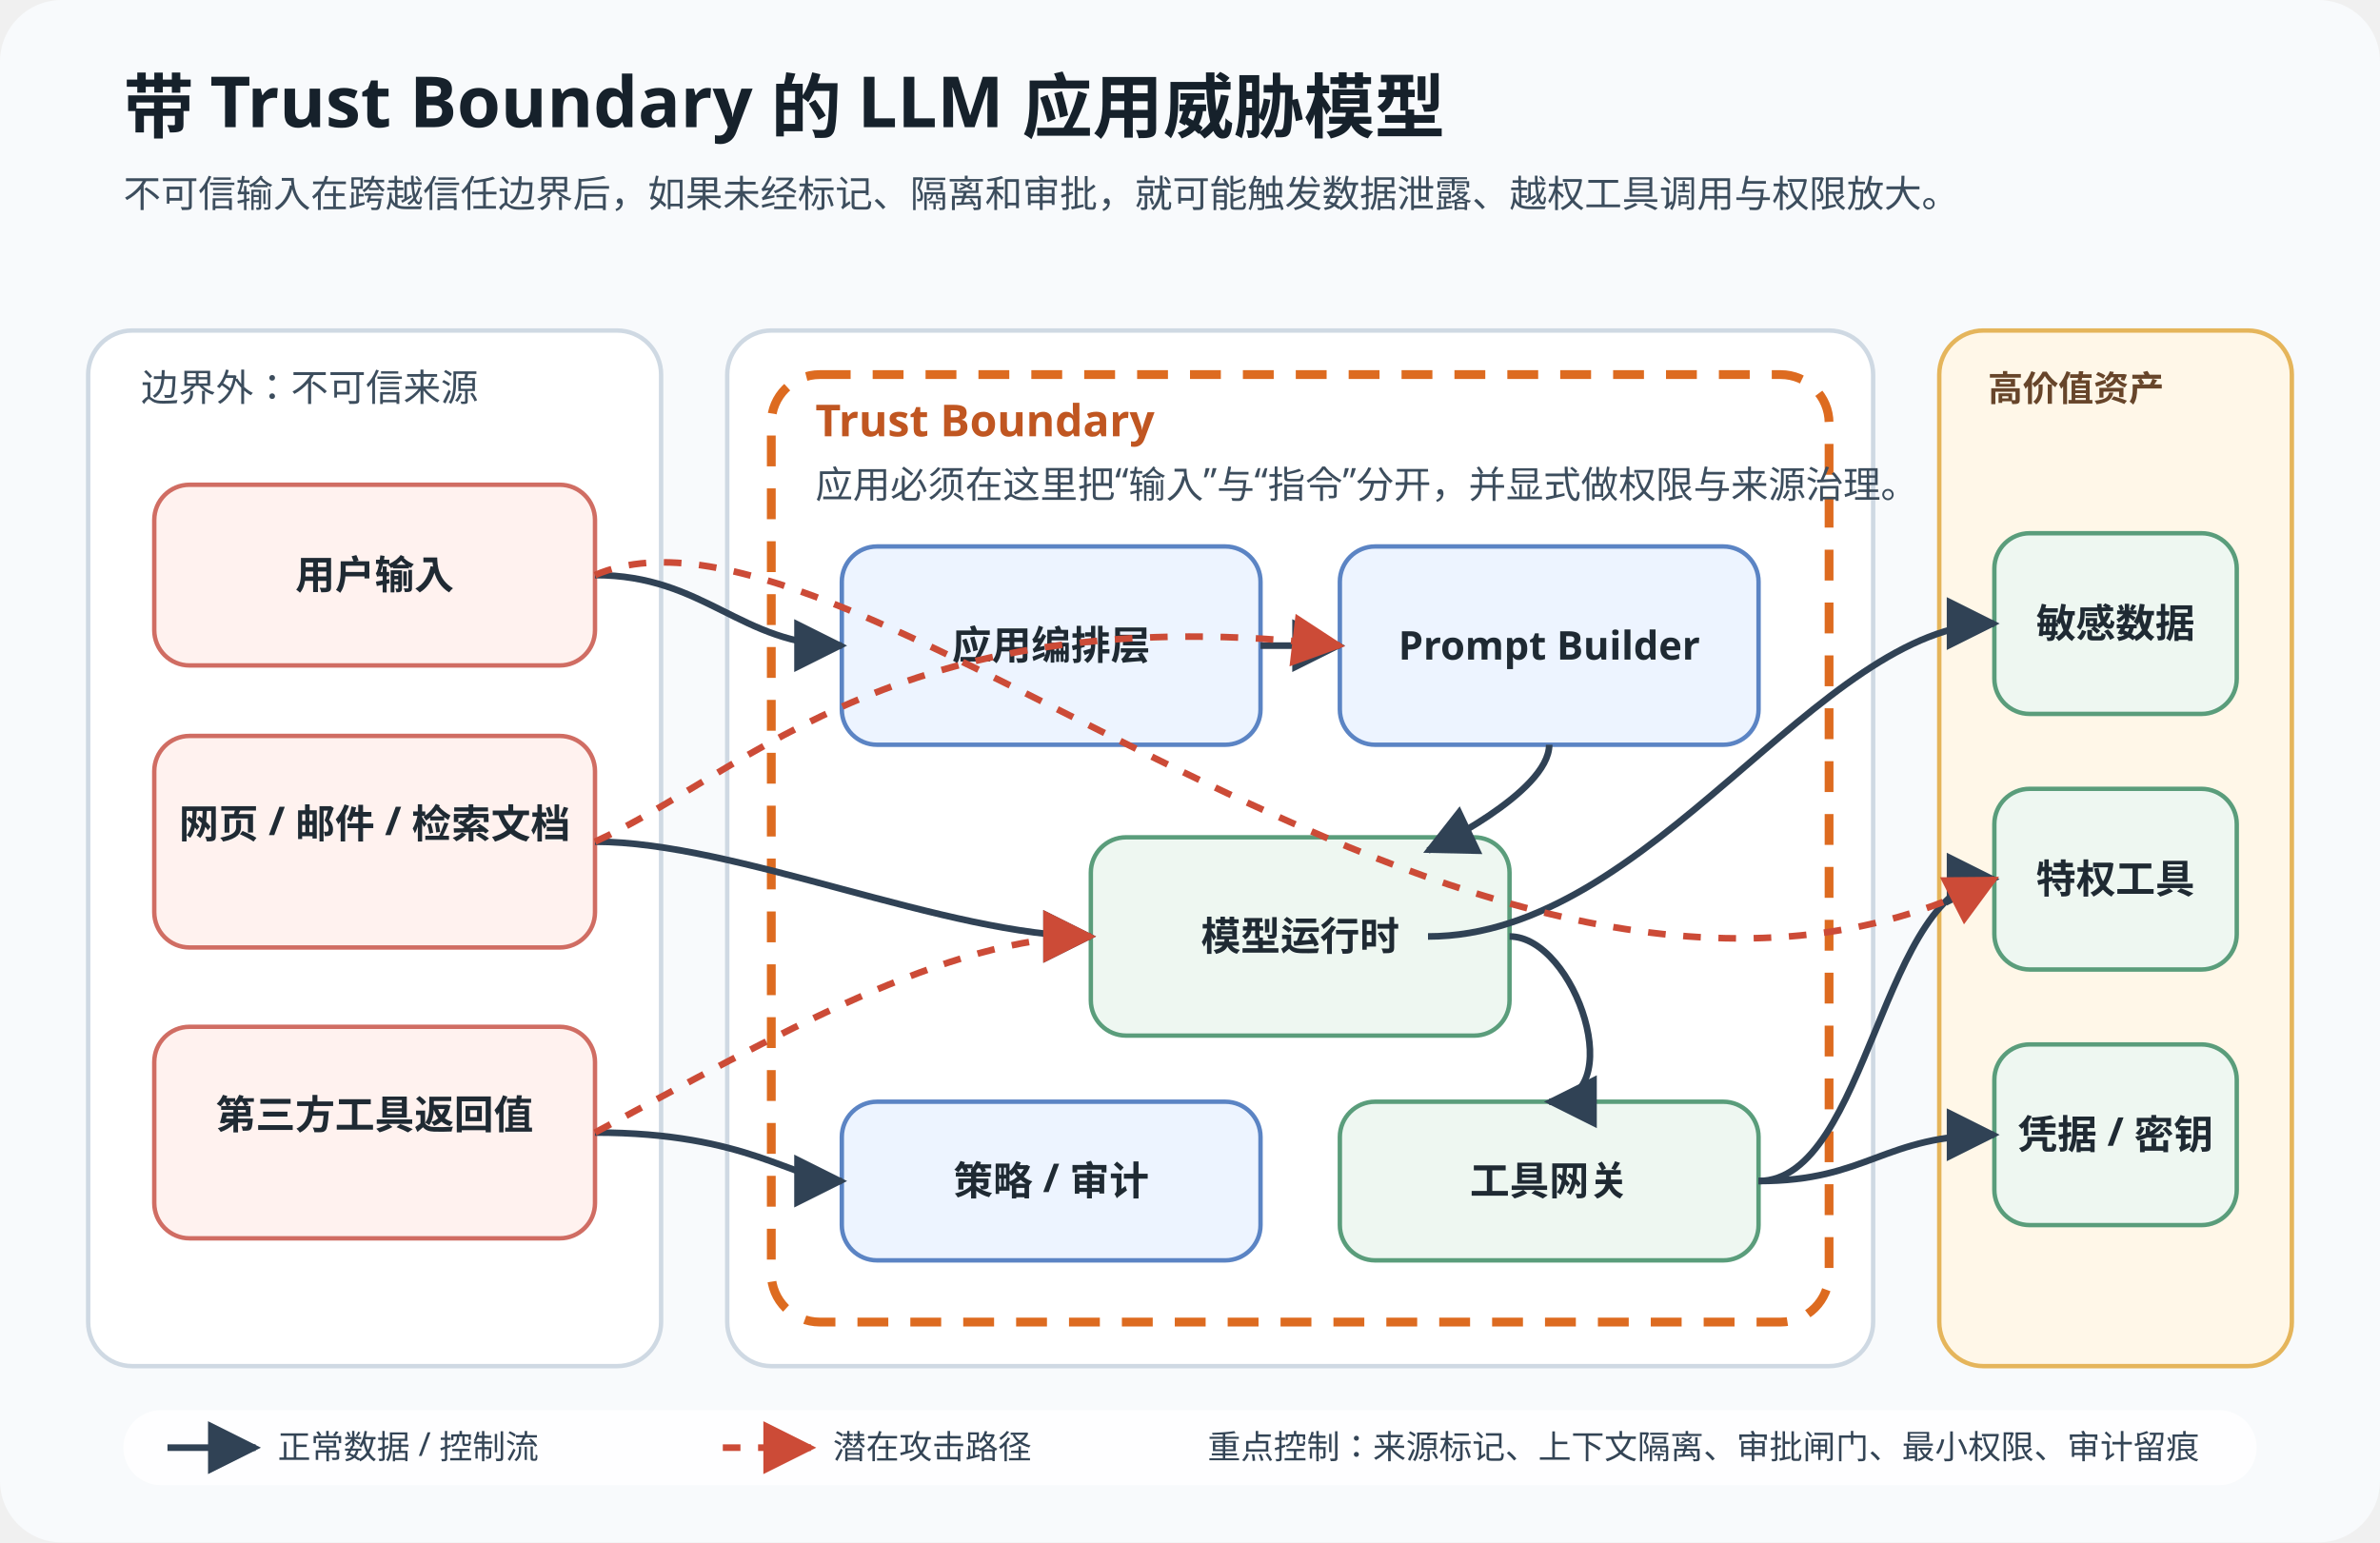
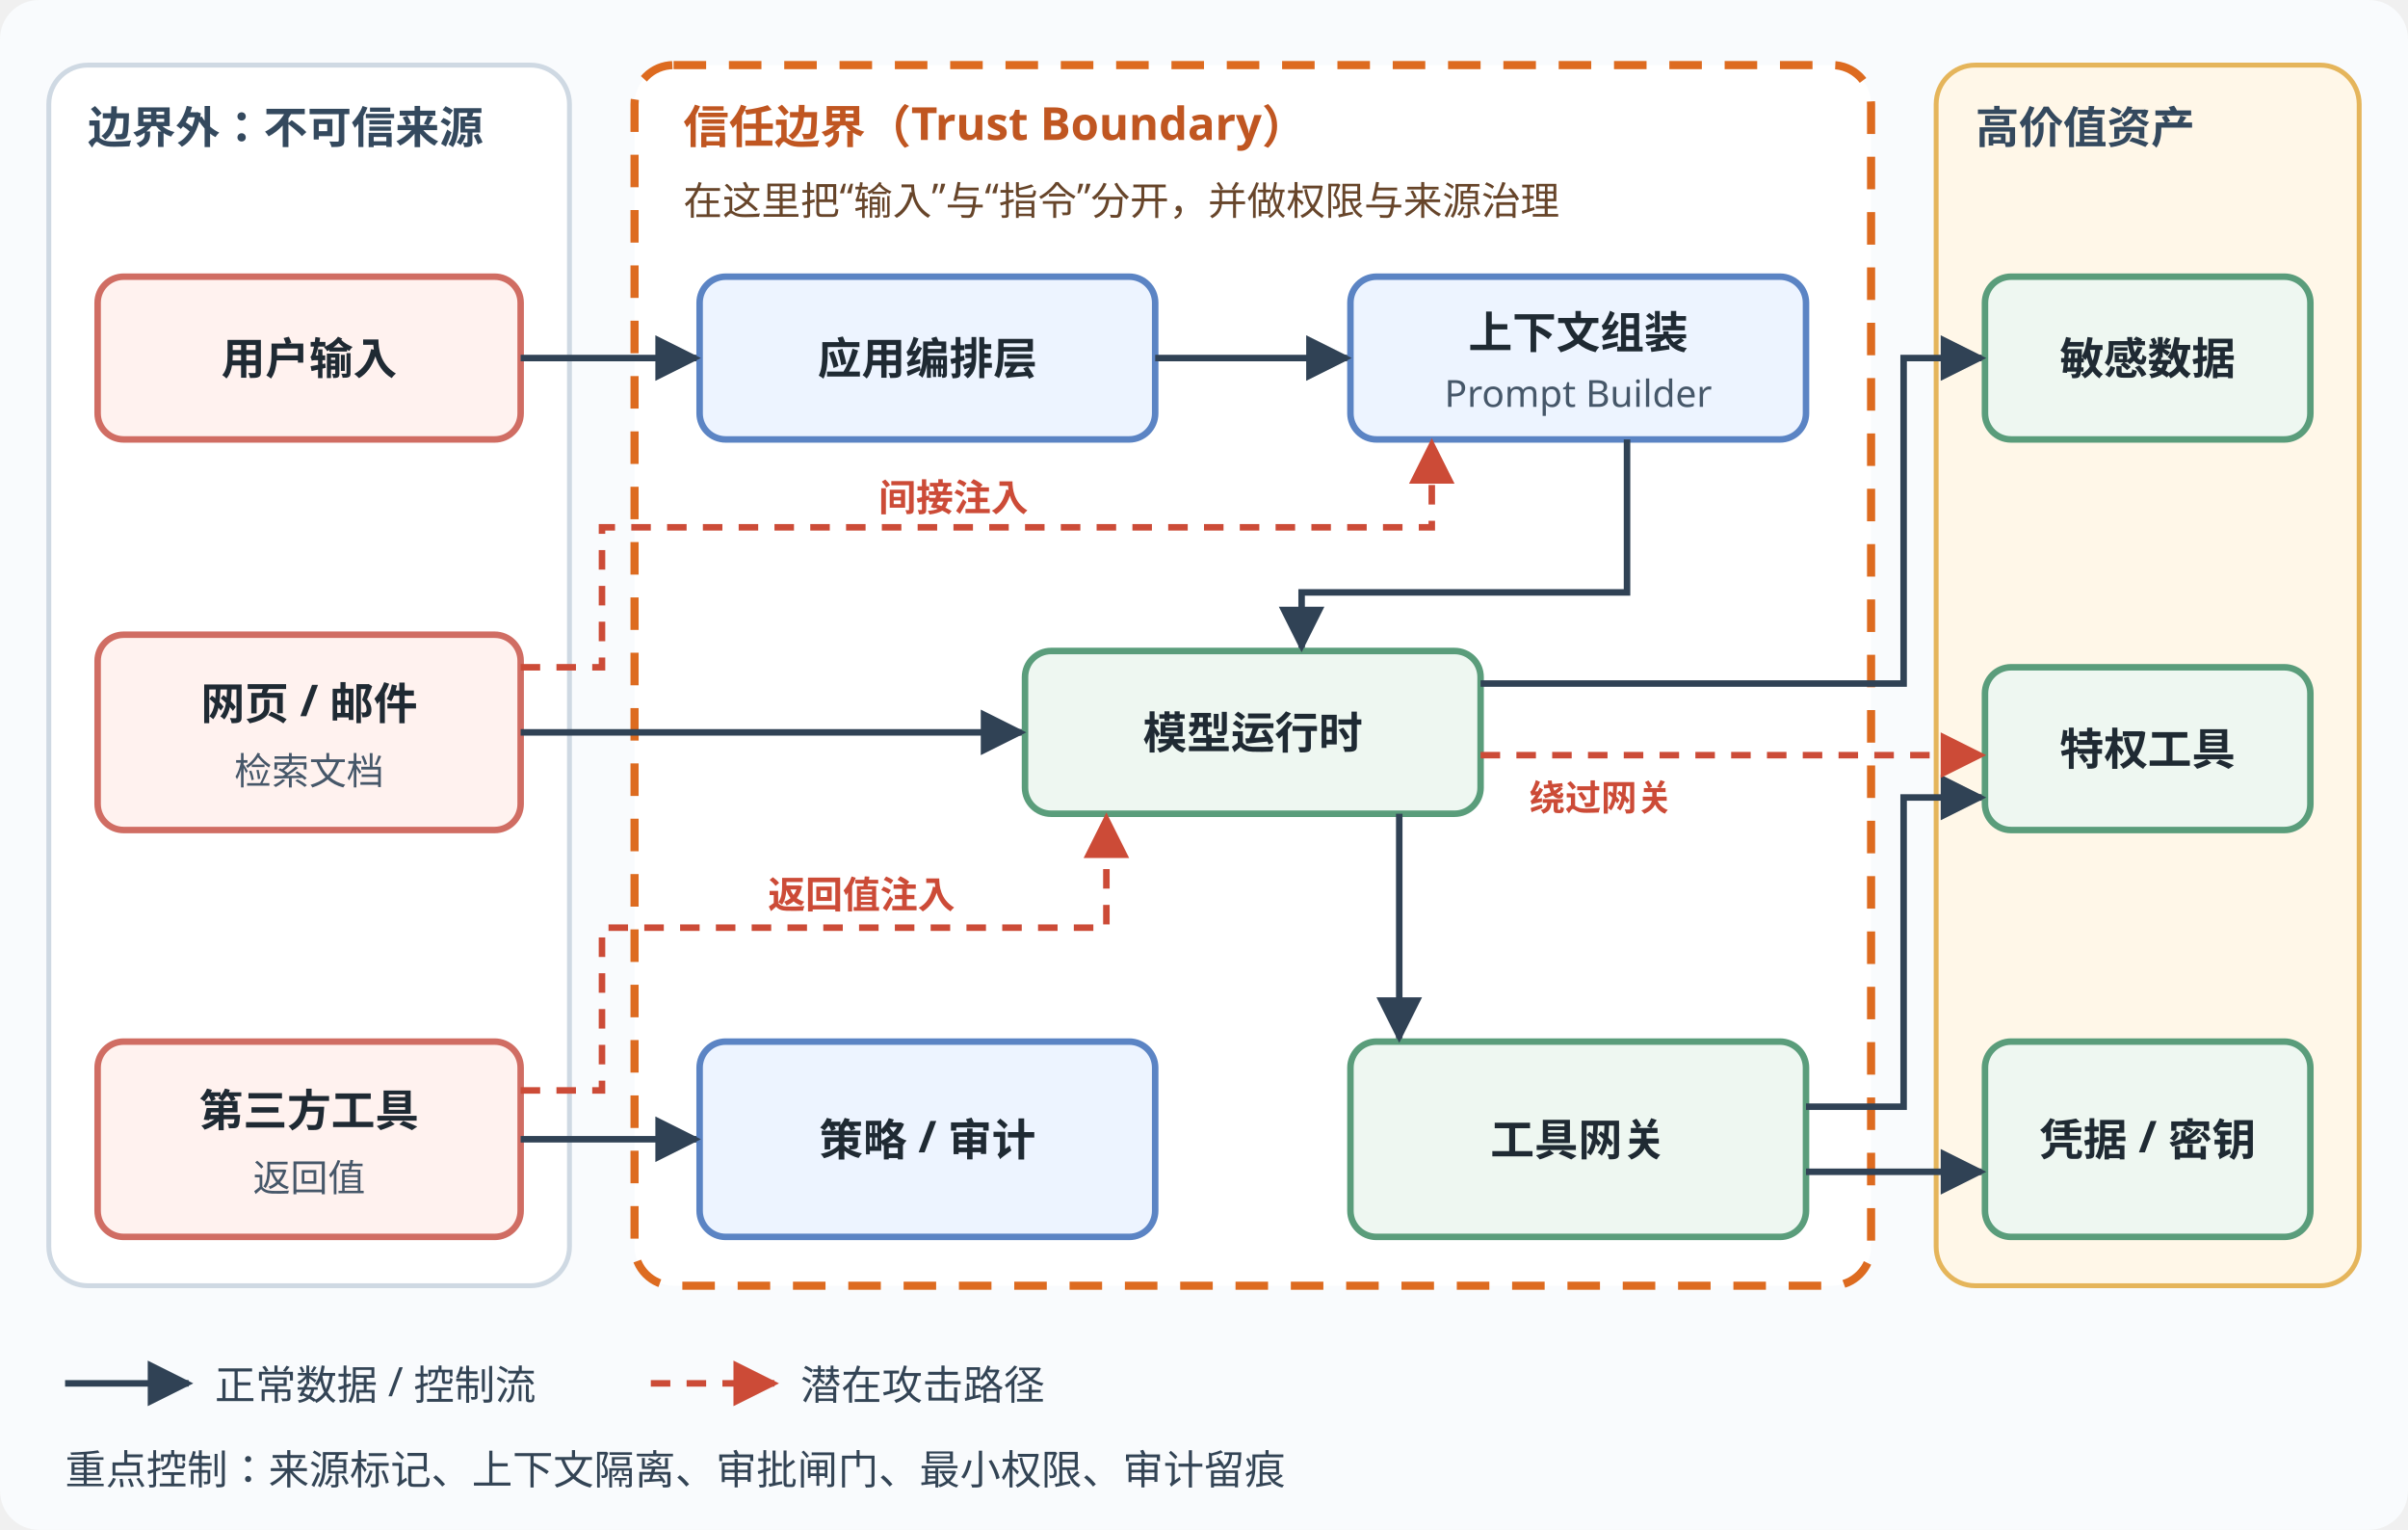
- <svg xmlns="http://www.w3.org/2000/svg" width="1080" height="700" viewBox="0 0 1080 700" role="img" aria-labelledby="title desc">
+ <svg xmlns="http://www.w3.org/2000/svg" viewBox="0 0 740 470" style="width:100%;max-width:740px;height:auto;display:block" role="img" aria-labelledby="tb-title tb-desc">
  <defs>
    <style>
-       .bg { fill: #f8fafc; }
-       .title { font: 700 32px 'Microsoft YaHei', 'PingFang SC', sans-serif; fill: #16212b; }
-       .body { font: 500 17px 'Microsoft YaHei', 'PingFang SC', sans-serif; fill: #3c4d5d; }
-       .zone { fill: #ffffff; stroke: #cfd9e3; stroke-width: 2; rx: 20; }
-       .zone-priv { fill: #fff7e8; stroke: #e5b55b; stroke-width: 2; rx: 20; }
-       .boundary { fill: none; stroke: #dd6b20; stroke-width: 4; stroke-dasharray: 14 10; }
-       .box { fill: #edf4ff; stroke: #5b84c4; stroke-width: 2; rx: 16; }
-       .box2 { fill: #eef7f1; stroke: #5a9d7b; stroke-width: 2; rx: 16; }
-       .box3 { fill: #fff2ef; stroke: #d06d63; stroke-width: 2; rx: 16; }
-       .text { font: 600 18px 'Microsoft YaHei', 'PingFang SC', sans-serif; fill: #1f2a33; text-anchor: middle; dominant-baseline: middle; }
-       .note { font: 600 16px 'Microsoft YaHei', 'PingFang SC', sans-serif; fill: #67452a; }
-       .arrow { stroke: #304255; stroke-width: 3; fill: none; marker-end: url(#arrowHead); }
-       .attack { stroke: #cc4b37; stroke-width: 3; fill: none; stroke-dasharray: 8 8; marker-end: url(#attackHead); }
-       .trust { font: 700 20px 'Microsoft YaHei', 'PingFang SC', sans-serif; fill: #c05621; }
-       .legend { font: 500 15px 'Microsoft YaHei', 'PingFang SC', sans-serif; fill: #334455; }
+       .tb-bg { fill: #f9fbfd; }
+       .tb-zone-out { fill: #ffffff; stroke: #cfd9e3; stroke-width: 1.5; }
+       .tb-zone-in { fill: #ffffff; stroke: #dd6b20; stroke-width: 2.5; stroke-dasharray: 10 7; }
+       .tb-zone-asset { fill: #fff7e8; stroke: #e5b55b; stroke-width: 1.5; }
+       .tb-box-u { fill: #fff2ef; stroke: #d06d63; stroke-width: 2; }
+       .tb-box-a { fill: #edf4ff; stroke: #5b84c4; stroke-width: 2; }
+       .tb-box-g { fill: #eef7f1; stroke: #5a9d7b; stroke-width: 2; }
+       .tb-zt { font: 700 13.5px 'Microsoft YaHei', 'PingFang SC', sans-serif; fill: #34495e; }
+       .tb-zt-in { font: 700 14px 'Microsoft YaHei', 'PingFang SC', sans-serif; fill: #c05621; }
+       .tb-zs { font: 500 12px 'Microsoft YaHei', 'PingFang SC', sans-serif; fill: #67452a; }
+       .tb-t { font: 700 13.5px 'Microsoft YaHei', 'PingFang SC', sans-serif; fill: #1f2a33; text-anchor: middle; }
+       .tb-s { font: 500 11.5px 'Microsoft YaHei', 'PingFang SC', sans-serif; fill: #465769; text-anchor: middle; }
+       .tb-arrow { stroke: #304255; stroke-width: 2; fill: none; marker-end: url(#tb-arrowHead); }
+       .tb-attack { stroke: #cc4b37; stroke-width: 2; fill: none; stroke-dasharray: 6 5; marker-end: url(#tb-attackHead); }
+       .tb-al { font: 700 11.5px 'Microsoft YaHei', 'PingFang SC', sans-serif; fill: #cc4b37; }
+       .tb-legend { font: 500 12.5px 'Microsoft YaHei', 'PingFang SC', sans-serif; fill: #334455; }
    </style>
-     <marker id="arrowHead" viewBox="0 0 10 10" refX="9" refY="5" markerWidth="8" markerHeight="8" orient="auto-start-reverse">
+     <marker id="tb-arrowHead" viewBox="0 0 10 10" refX="9" refY="5" markerWidth="7" markerHeight="7" orient="auto-start-reverse">
      <path d="M 0 0 L 10 5 L 0 10 z" fill="#304255" />
    </marker>
-     <marker id="attackHead" viewBox="0 0 10 10" refX="9" refY="5" markerWidth="8" markerHeight="8" orient="auto-start-reverse">
+     <marker id="tb-attackHead" viewBox="0 0 10 10" refX="9" refY="5" markerWidth="7" markerHeight="7" orient="auto-start-reverse">
      <path d="M 0 0 L 10 5 L 0 10 z" fill="#cc4b37" />
    </marker>
  </defs>
-   <rect class="bg" x="0" y="0" width="1080" height="700" rx="28" />
-   <text class="title" x="56" y="60">带 Trust Boundary 的 LLM 应用威胁模型</text>
-   <text class="body" x="56" y="94">不可信输入在跨越信任边界后，如果未经标记、隔离和审批，就可能触发数据泄露、越权工具调用与权限放大。</text>
-   <rect class="zone" x="40" y="150" width="260" height="470" rx="24" />
-   <text class="body" x="64" y="182">边界外：不可信来源</text>
-   <rect class="box3" x="70" y="220" width="200" height="82" rx="18" />
-   <text class="text" x="170" y="261">用户输入</text>
-   <rect class="box3" x="70" y="334" width="200" height="96" rx="18" />
-   <text class="text" x="170" y="374">网页 / 邮件 / 检索文档</text>
-   <rect class="box3" x="70" y="466" width="200" height="96" rx="18" />
-   <text class="text" x="170" y="506">第三方工具返回值</text>
-   <rect class="zone" x="330" y="150" width="520" height="470" rx="24" />
-   <rect class="boundary" x="350" y="170" width="480" height="430" rx="22" />
-   <text class="trust" x="370" y="198">Trust Boundary</text>
-   <text class="body" x="370" y="226">应用必须在这里把“输入”与“指令”分开，并显式做权限与来源治理。</text>
-   <rect class="box" x="382" y="248" width="190" height="90" rx="18" />
-   <text class="text" x="477" y="293">应用编排层</text>
-   <rect class="box" x="608" y="248" width="190" height="90" rx="18" />
-   <text class="text" x="703" y="293">Prompt Builder</text>
-   <rect class="box2" x="495" y="380" width="190" height="90" rx="18" />
-   <text class="text" x="590" y="425">模型运行时</text>
-   <rect class="box" x="382" y="500" width="190" height="72" rx="18" />
-   <text class="text" x="477" y="536">策略 / 审计</text>
-   <rect class="box2" x="608" y="500" width="190" height="72" rx="18" />
-   <text class="text" x="703" y="536">工具网关</text>
-   <rect class="zone-priv" x="880" y="150" width="160" height="470" rx="24" />
-   <text class="note" x="902" y="182">高价值资产</text>
-   <rect class="box2" x="905" y="242" width="110" height="82" rx="18" />
-   <text class="text" x="960" y="283">敏感数据</text>
-   <rect class="box2" x="905" y="358" width="110" height="82" rx="18" />
-   <text class="text" x="960" y="399">特权工具</text>
-   <rect class="box2" x="905" y="474" width="110" height="82" rx="18" />
-   <text class="text" x="960" y="515">凭据 / 密钥</text>
-   <path class="arrow" d="M 270 261 C 320 261, 336 293, 382 293" />
-   <path class="arrow" d="M 270 382 C 334 382, 430 425, 495 425" />
-   <path class="arrow" d="M 270 514 C 340 514, 360 536, 382 536" />
-   <path class="arrow" d="M 572 293 C 596 293, 584 293, 608 293" />
-   <path class="arrow" d="M 703 338 C 703 360, 648 386, 648 386" />
-   <path class="arrow" d="M 685 425 C 715 425, 740 500, 703 500" />
-   <path class="arrow" d="M 798 536 C 848 536, 854 515, 905 515" />
-   <path class="arrow" d="M 798 536 C 848 536, 854 399, 905 399" />
-   <path class="arrow" d="M 648 425 C 750 425, 825 283, 905 283" />
-   <path class="attack" d="M 270 382 C 340 350, 410 270, 608 293" />
-   <path class="attack" d="M 270 514 C 352 470, 430 425, 495 425" />
-   <path class="attack" d="M 270 261 C 388 210, 676 516, 905 399" />
-   <rect x="56" y="640" width="968" height="34" rx="17" fill="#ffffff" opacity="0.88" />
-   <line x1="76" y1="657" x2="116" y2="657" class="arrow" />
-   <text class="legend" x="126" y="662">正常数据 / 控制流</text>
-   <line x1="328" y1="657" x2="368" y2="657" class="attack" />
-   <text class="legend" x="378" y="662">潜在攻击路径</text>
-   <text class="legend" x="548" y="662">重点控制：来源标记、上下文隔离、审批闸门、最小权限、审计留痕</text>
+   <rect class="tb-bg" x="0" y="0" width="740" height="470" rx="12" />
+   <rect class="tb-zone-out" x="15" y="20" width="160" height="375" rx="12" />
+   <text class="tb-zt" x="27" y="44">边界外：不可信来源</text>
+   <rect class="tb-zone-in" x="195" y="20" width="380" height="375" rx="12" />
+   <text class="tb-zt-in" x="210" y="44">信任边界（Trust Boundary）</text>
+   <text class="tb-zs" x="210" y="66">在这里把“输入”与“指令”分开，并做权限与来源治理</text>
+   <rect class="tb-zone-asset" x="595" y="20" width="130" height="375" rx="12" />
+   <text class="tb-zt" x="607" y="44">高价值资产</text>
+   <rect class="tb-box-u" x="30" y="85" width="130" height="50" rx="8" />
+   <text class="tb-t" x="95" y="115">用户输入</text>
+   <rect class="tb-box-u" x="30" y="195" width="130" height="60" rx="8" />
+   <text class="tb-t" x="95" y="221">网页 / 邮件</text>
+   <text class="tb-s" x="95" y="241">检索文档</text>
+   <rect class="tb-box-u" x="30" y="320" width="130" height="60" rx="8" />
+   <text class="tb-t" x="95" y="346">第三方工具</text>
+   <text class="tb-s" x="95" y="366">返回值</text>
+   <rect class="tb-box-a" x="215" y="85" width="140" height="50" rx="8" />
+   <text class="tb-t" x="285" y="115">应用编排层</text>
+   <rect class="tb-box-a" x="415" y="85" width="140" height="50" rx="8" />
+   <text class="tb-t" x="485" y="107">上下文组装</text>
+   <text class="tb-s" x="485" y="125">Prompt Builder</text>
+   <rect class="tb-box-g" x="315" y="200" width="140" height="50" rx="8" />
+   <text class="tb-t" x="385" y="230">模型运行时</text>
+   <rect class="tb-box-a" x="215" y="320" width="140" height="60" rx="8" />
+   <text class="tb-t" x="285" y="355">策略 / 审计</text>
+   <rect class="tb-box-g" x="415" y="320" width="140" height="60" rx="8" />
+   <text class="tb-t" x="485" y="355">工具网关</text>
+   <rect class="tb-box-g" x="610" y="85" width="100" height="50" rx="8" />
+   <text class="tb-t" x="660" y="115">敏感数据</text>
+   <rect class="tb-box-g" x="610" y="205" width="100" height="50" rx="8" />
+   <text class="tb-t" x="660" y="235">特权工具</text>
+   <rect class="tb-box-g" x="610" y="320" width="100" height="60" rx="8" />
+   <text class="tb-t" x="660" y="355">凭据 / 密钥</text>
+   <path class="tb-arrow" d="M 160 110 L 214 110" />
+   <path class="tb-arrow" d="M 355 110 L 414 110" />
+   <path class="tb-arrow" d="M 500 135 L 500 182 L 400 182 L 400 199" />
+   <path class="tb-arrow" d="M 160 225 L 314 225" />
+   <path class="tb-arrow" d="M 160 350 L 214 350" />
+   <path class="tb-arrow" d="M 430 250 L 430 319" />
+   <path class="tb-arrow" d="M 455 210 L 585 210 L 585 110 L 609 110" />
+   <path class="tb-arrow" d="M 555 340 L 585 340 L 585 245 L 609 245" />
+   <path class="tb-arrow" d="M 555 360 L 609 360" />
+   <path class="tb-attack" d="M 160 205 L 185 205 L 185 162 L 440 162 L 440 136" />
+   <text class="tb-al" x="270" y="157">间接注入</text>
+   <path class="tb-attack" d="M 160 335 L 185 335 L 185 285 L 340 285 L 340 251" />
+   <text class="tb-al" x="236" y="279">返回值注入</text>
+   <path class="tb-attack" d="M 455 232 L 609 232" />
+   <text class="tb-al" x="470" y="249" style="font-size:11px">绕过网关</text>
+   <path class="tb-arrow" d="M 20 425 L 58 425" />
+   <text class="tb-legend" x="66" y="430">正常数据 / 控制流</text>
+   <path class="tb-attack" d="M 200 425 L 238 425" />
+   <text class="tb-legend" x="246" y="430">潜在攻击路径</text>
+   <text class="tb-legend" x="20" y="456">重点控制：来源标记、上下文隔离、审批闸门、最小权限、审计留痕</text>
</svg>
